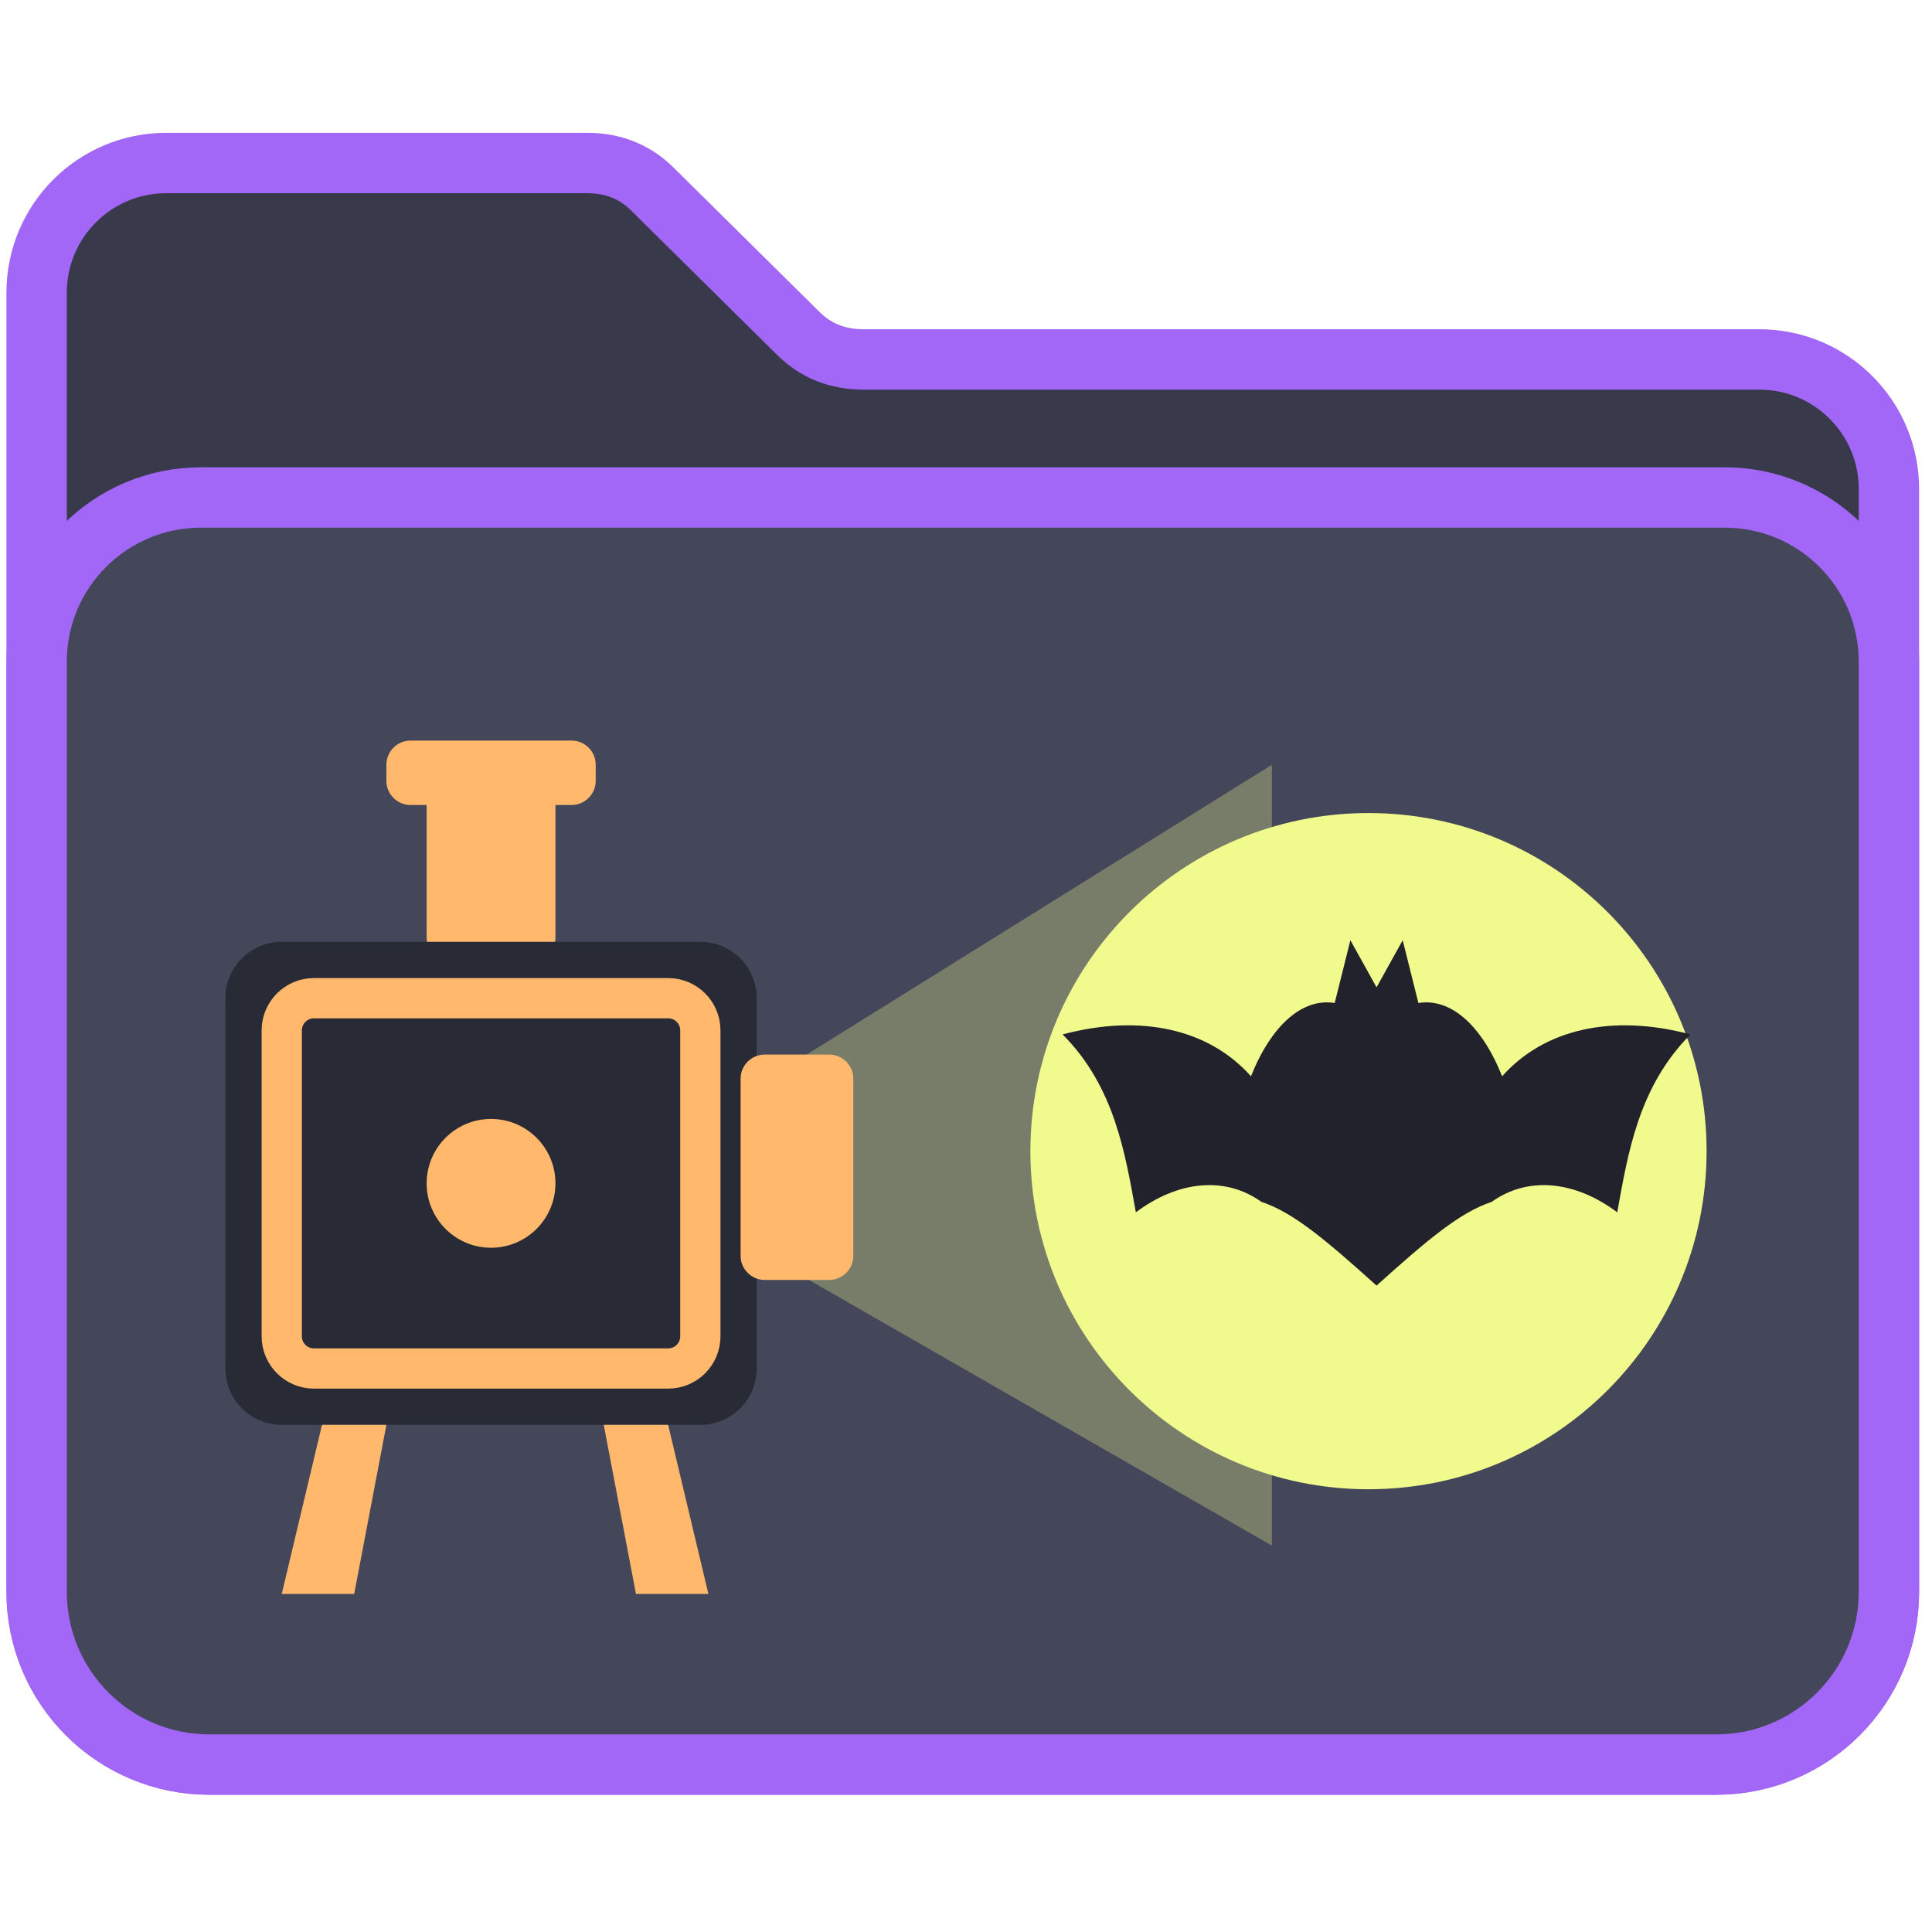
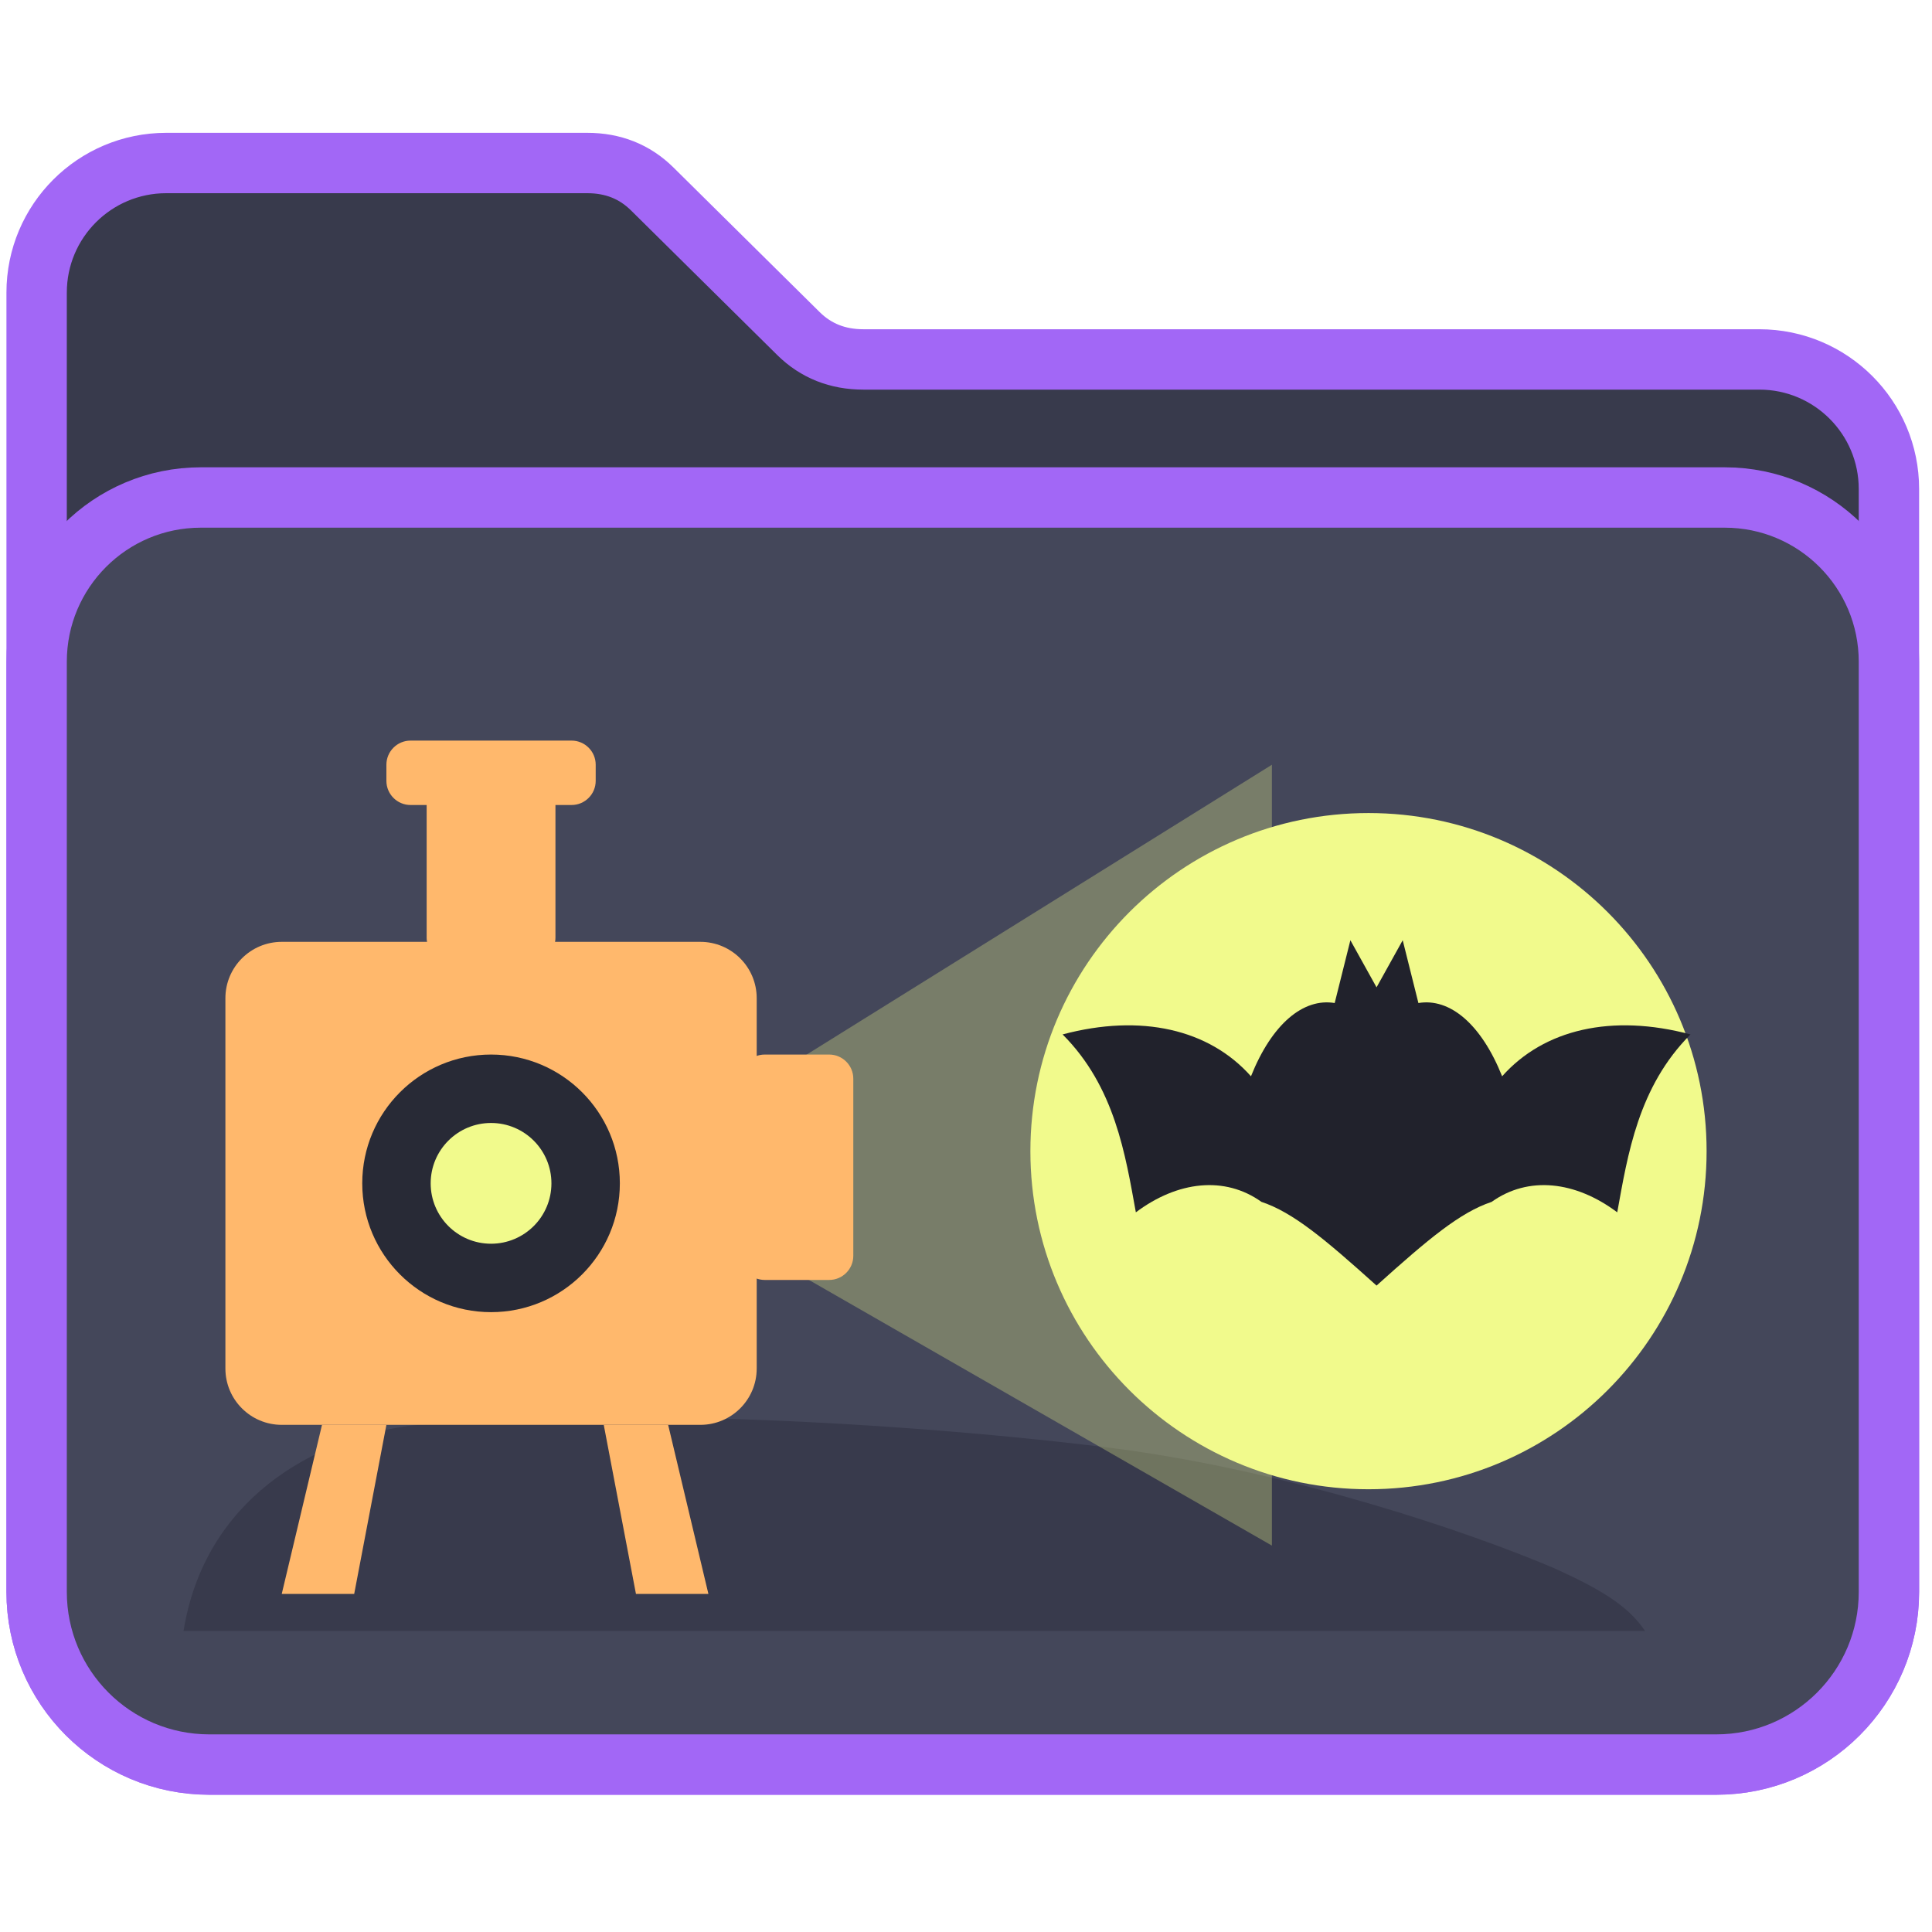
<svg xmlns="http://www.w3.org/2000/svg" viewBox="0 0 48 48" width="48" height="48" role="img" aria-label="Pasta Vídeos">
  <path fill="#383a4c" d="M 0.91,7.27 A 3.22,3.22 0 0 1 4.13,4.05 L 14.59,4.05 Q 15.55,4.05 16.2,4.69 L 19.84,8.29 Q 20.49,8.93 21.45,8.93 L 43.71,8.93 A 3.22,3.22 0 0 1 46.93,12.15 L 46.93,39.55 A 4.29,4.29 0 0 1 42.64,43.84 L 5.2,43.84 A 4.29,4.29 0 0 1 0.91,39.55 Z" stroke="#A267F6" stroke-width="1.5" stroke-linejoin="round" />
  <path fill="#44475a" d="M 0.91,16.44 A 4.08,4.08 0 0 1 4.99,12.36 L 42.85,12.36 A 4.08,4.08 0 0 1 46.93,16.44 L 46.93,39.55 A 4.29,4.29 0 0 1 42.64,43.84 L 5.2,43.84 A 4.29,4.29 0 0 1 0.91,39.55 Z" stroke="#A267F6" stroke-width="1.5" stroke-linejoin="round" />
+   <path fill="#383a4c" d="M 4.56,40.52 C 5.09,37.25 7.78,35.75 10.19,35.42 C 15.02,34.94 22.53,35.32 27.89,36.01 C 32.18,36.6 36.47,38.05 38.61,38.96 C 39.69,39.45 40.44,39.87 40.87,40.52 Z" />
  <path fill="#f1fa8c" fill-opacity="0.3" d="M 19.4,26.6 L 31.6,19 L 31.6,38.4 L 19.4,31.4 Z" />
  <circle fill="#f1fa8c" cx="34" cy="28.6" r="8.4" />
  <path fill="#21222c" transform="translate(-10 -9.4) scale(1.3)" d="M 28,27 C 29.5,26.6 30.8,26.9 31.6,27.8 C 32,26.8 32.6,26.3 33.2,26.4 L 33.5,25.2 L 34,26.1 L 34.5,25.2 L 34.8,26.4 C 35.4,26.3 36,26.8 36.4,27.8 C 37.2,26.9 38.5,26.6 40,27 C 39,28 38.8,29.3 38.6,30.4 C 37.8,29.8 36.9,29.7 36.2,30.2 C 35.6,30.4 35,30.9 34,31.8 C 33,30.9 32.4,30.4 31.8,30.2 C 31.1,29.7 30.2,29.8 29.4,30.4 C 29.2,29.3 29,28 28,27 Z" />
  <rect fill="#ffb86c" x="10.6" y="19.4" width="3.2" height="4.4" rx="0.5" />
  <rect fill="#ffb86c" x="9.6" y="18.4" width="5.2" height="1.6" rx="0.6" />
-   <rect fill="#282a36" x="5.6" y="23.4" width="13.2" height="12" rx="1.4" />
-   <rect fill="none" stroke="#ffb86c" stroke-width="1" x="7" y="24.8" width="10.4" height="9.2" rx="0.8" />
-   <circle fill="#ffb86c" cx="12.2" cy="29.4" r="1.6" />
+   <rect fill="#ffb86c" x="5.6" y="23.4" width="13.2" height="12" rx="1.4" />
+   <circle fill="#282a36" cx="12.2" cy="29.4" r="3.2" />
+   <circle fill="#f1fa8c" cx="12.2" cy="29.4" r="1.5" />
  <rect fill="#ffb86c" x="18.4" y="26.2" width="2.8" height="5.6" rx="0.6" />
  <path fill="#ffb86c" d="M 8,35.4 L 7,39.6 L 8.8,39.6 L 9.6,35.4 Z M 15,35.4 L 15.8,39.6 L 17.6,39.6 L 16.6,35.4 Z" />
</svg>
